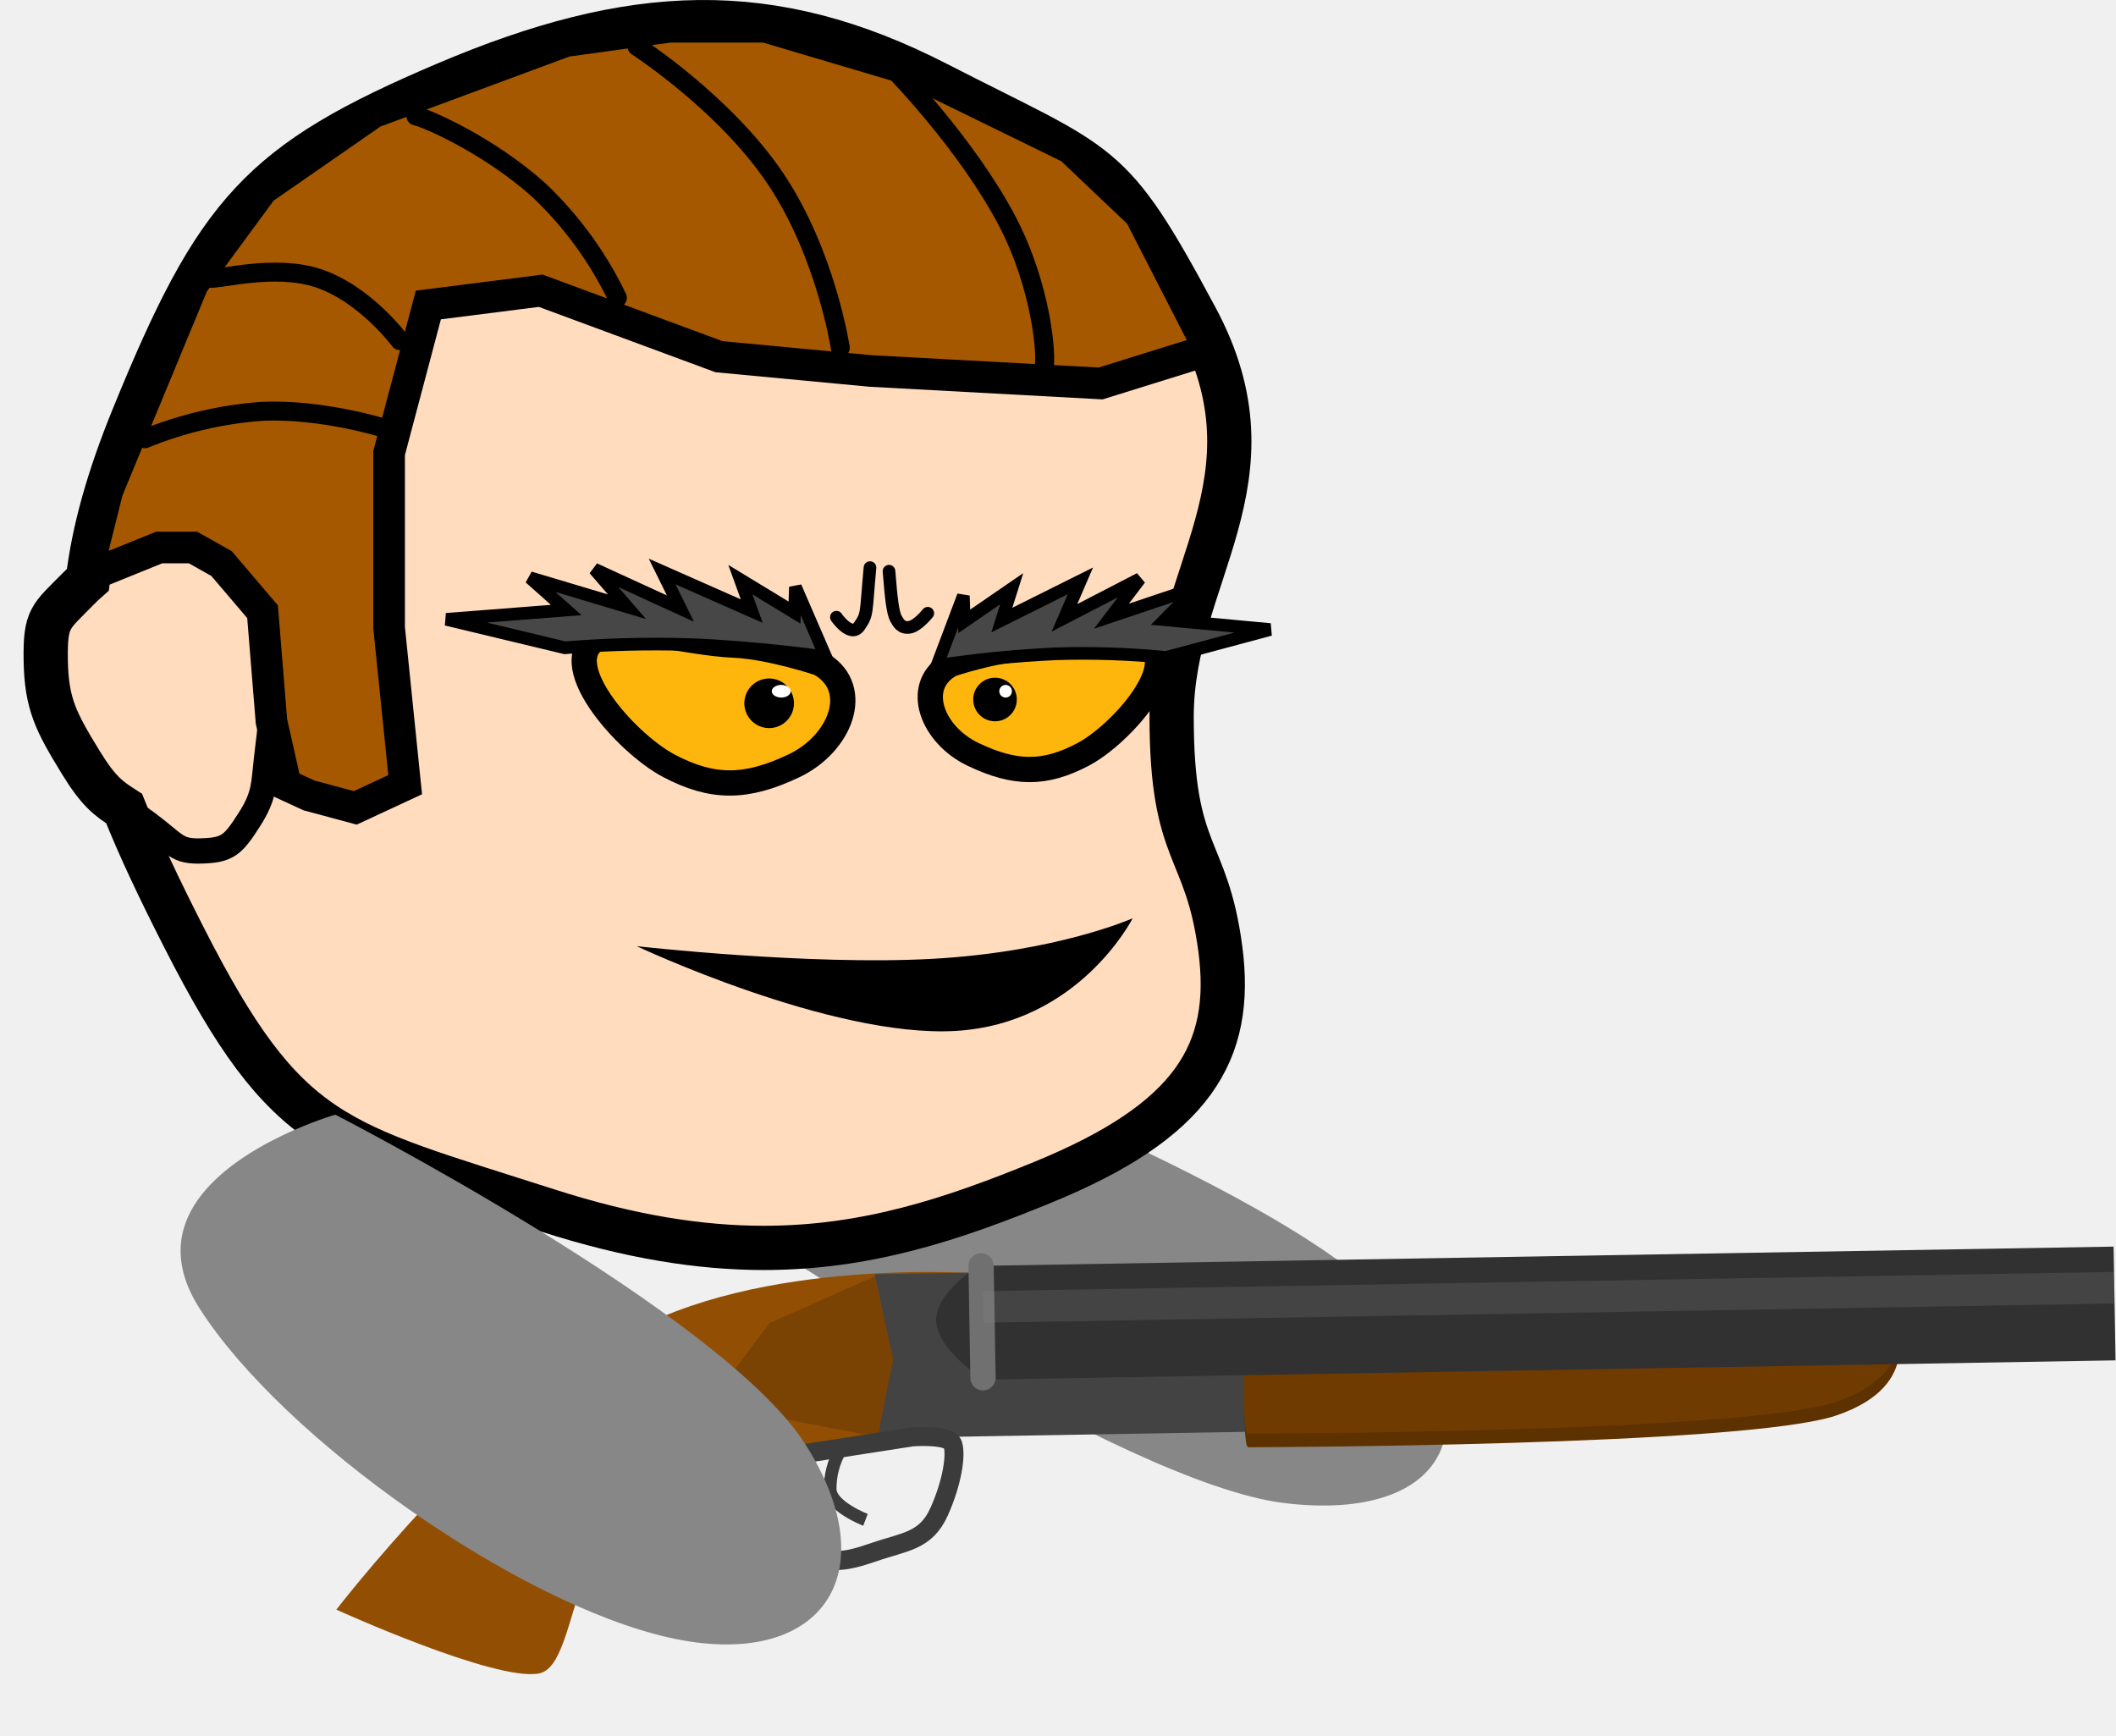
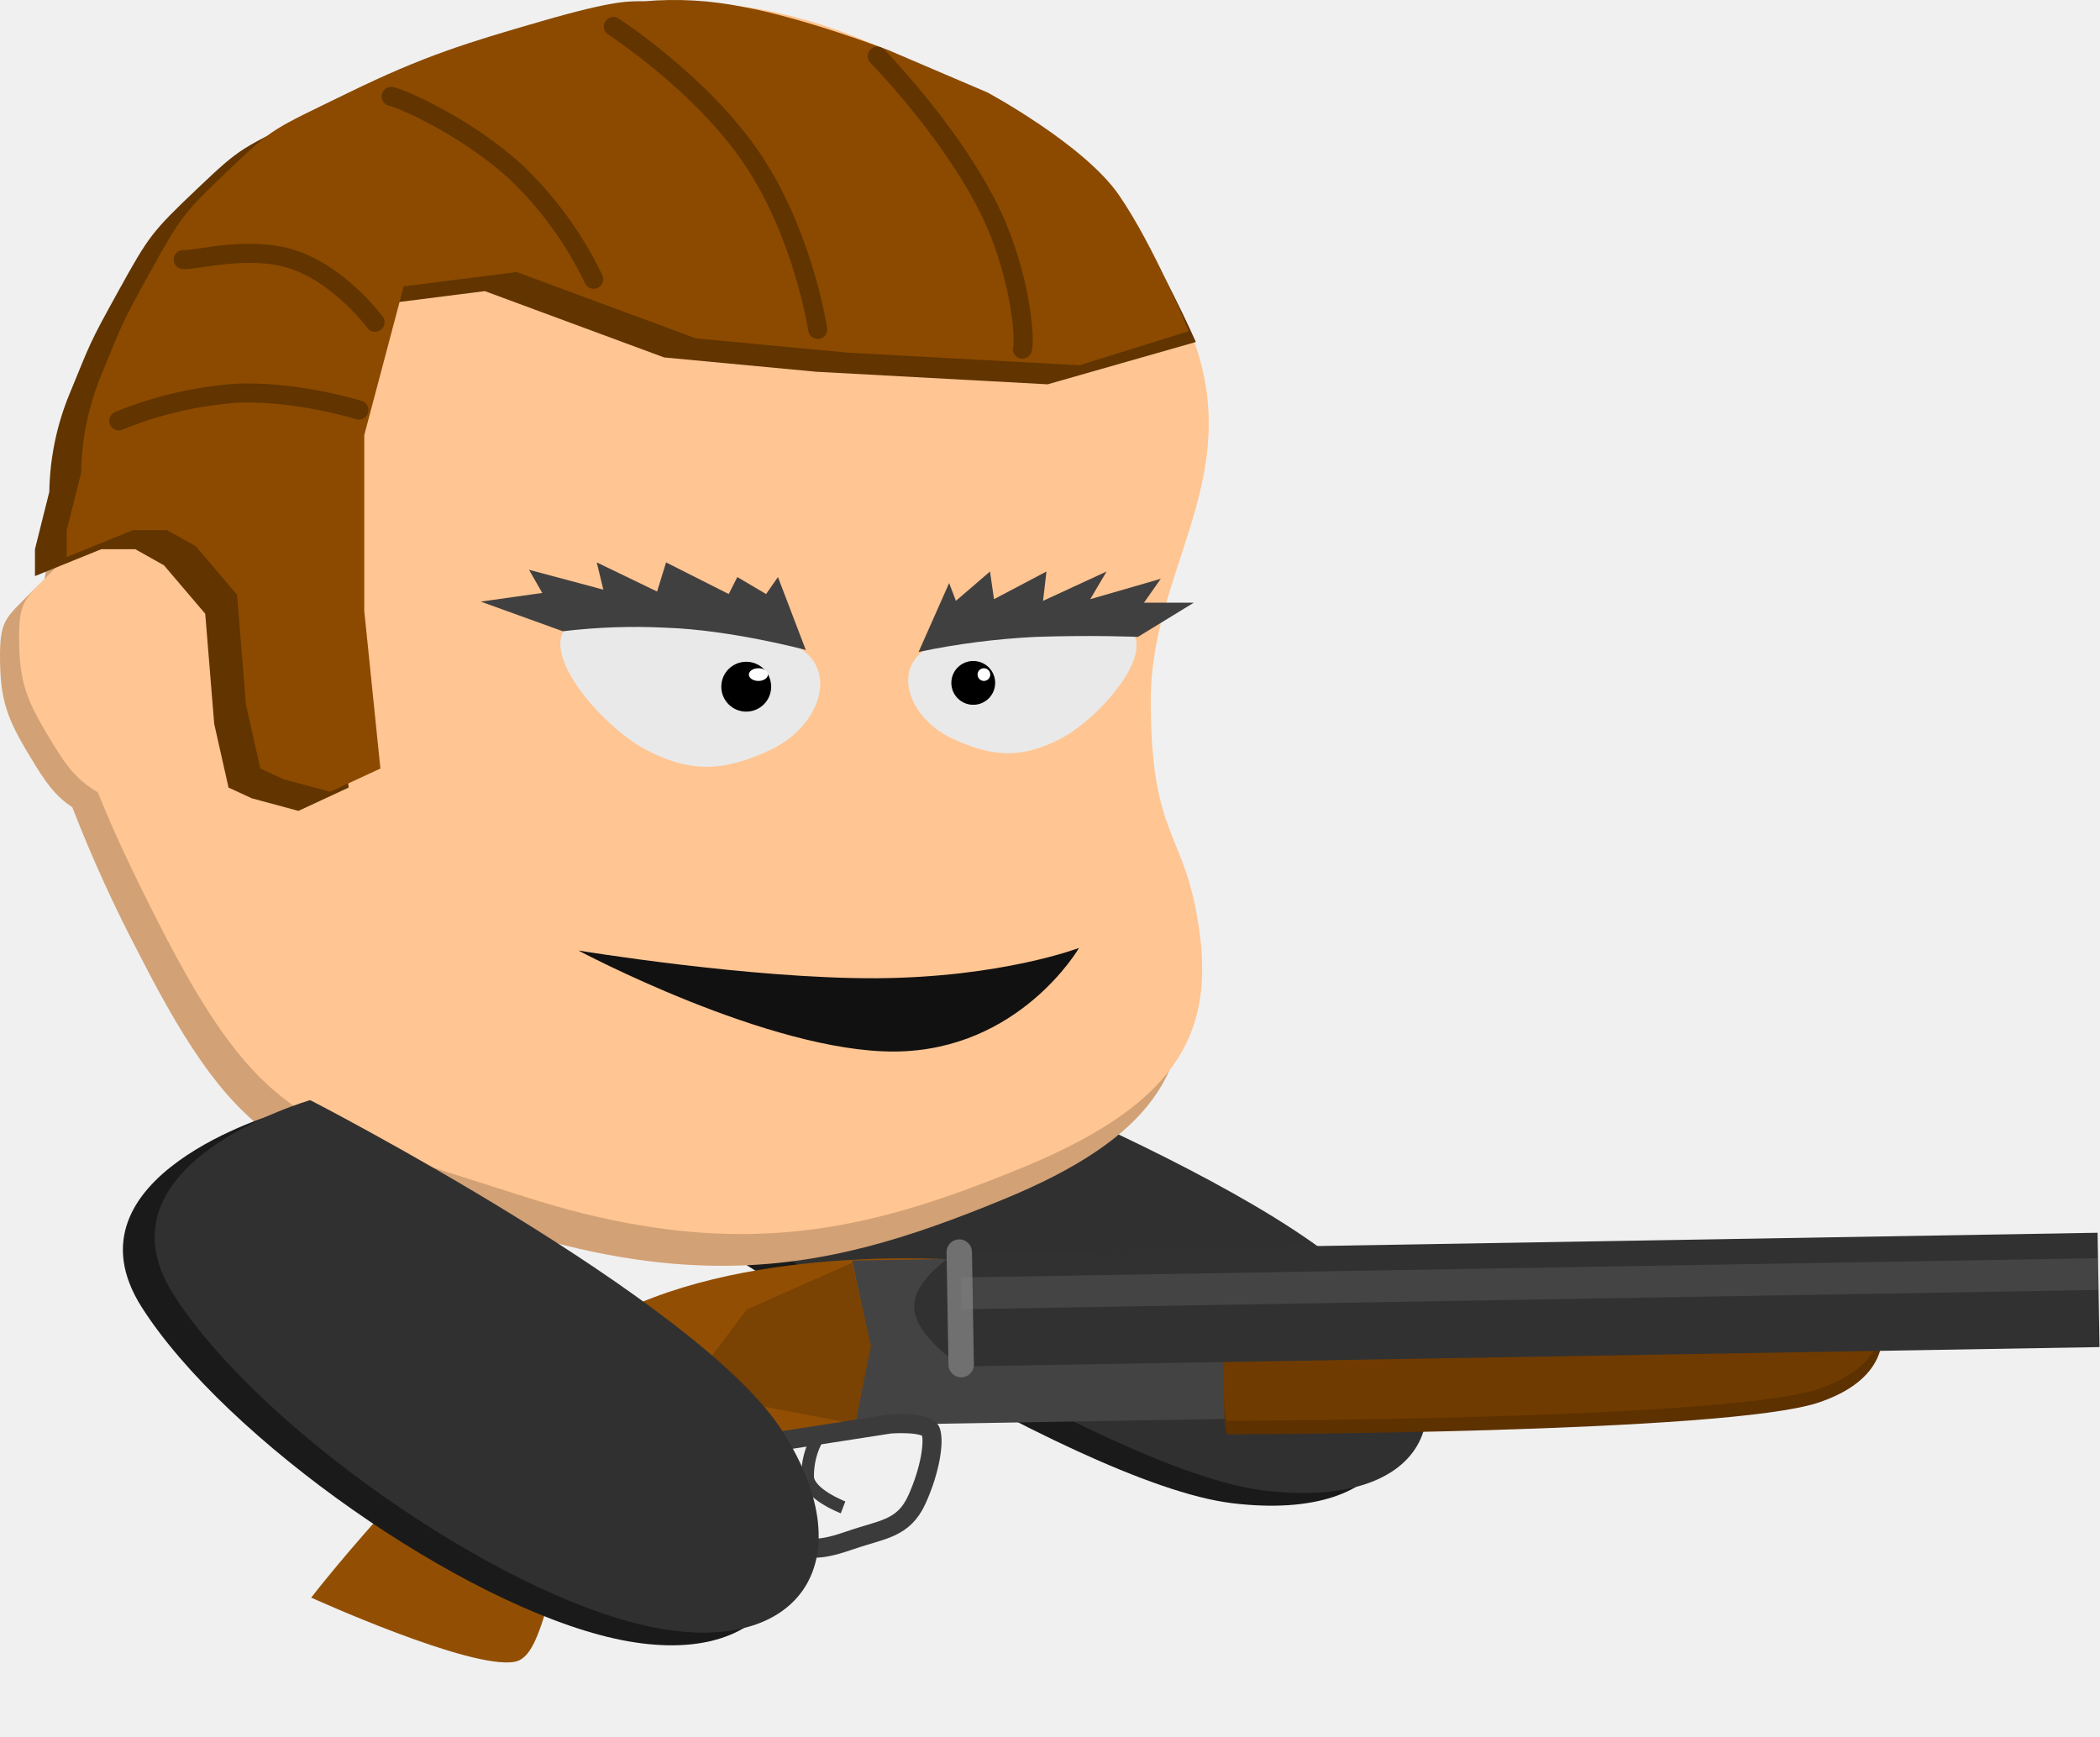
- <svg xmlns="http://www.w3.org/2000/svg" width="334.823" height="274.599" viewBox="0 0 334.823 274.599">
-   <g transform="translate(-296.879 -654.625)">
-     <g transform="translate(413.983 846.549) rotate(-63)" fill="#878787">
-       <path d="M 16.049 112.862 C 14.812 112.862 13.559 112.572 12.326 111.998 C 10.989 111.377 9.667 110.422 8.397 109.16 C 5.551 106.333 2.996 101.968 1.008 96.537 C -2.505 86.94 -3.601 67.319 -2.162 39.794 C -1.308 23.47 0.218 8.804 0.865 3 L 31.233 3 C 31.881 8.81 33.409 23.498 34.262 39.828 C 35.699 67.335 34.602 86.944 31.091 96.537 C 29.102 101.968 26.547 106.333 23.701 109.16 C 22.432 110.422 21.11 111.377 19.772 111.998 C 18.54 112.572 17.287 112.862 16.049 112.862 Z" stroke="none" />
-       <path d="M 3.542 6 C 1.035 29.155 -2.555 78.077 3.825 95.505 C 7.7 106.091 12.68 109.862 16.049 109.862 C 19.418 109.862 24.399 106.091 28.274 95.505 C 34.65 78.087 31.062 29.159 28.556 6 L 3.542 6 M -1.809 -7.62939453125e-06 L 33.908 -7.62939453125e-06 C 33.908 -7.62939453125e-06 42.837 73.176 33.908 97.568 C 29.443 109.764 22.746 115.862 16.049 115.862 C 9.352 115.862 2.655 109.764 -1.809 97.568 C -10.738 73.176 -1.809 -7.62939453125e-06 -1.809 -7.62939453125e-06 Z" stroke="none" />
-     </g>
-     <path d="M79.487,188.047c-33.848-10.88-41.271-11.153-57.591-43.188-3.8-7.465-6.994-14.147-9.483-20.417-2.442-1.574-4.019-2.659-6.859-7.3-3.923-6.408-5.424-9.25-5.543-16.1s.758-6.9,5.064-11.294c.558-.569,1.089-1.074,1.6-1.524.918-7.744,3.241-16.038,7.151-25.634C27.124,29.954,34,22.243,63.347,9.771s51.355-13.572,77.766,0,27.145,11.371,40.919,37.049-3.87,40.73-3.87,63.094,5.5,20.175,7.7,36.682-4.438,27.276-28.011,36.947c-14.52,5.957-28.048,10.412-44.2,10.413C103.578,193.956,92.486,192.225,79.487,188.047Z" transform="translate(304.108 658.125)" fill="#ffdcbe" stroke="#000" stroke-width="7" />
-     <path d="M1.408,28.319c-1.622-7.336-2.116-10.512,0-17.026S4.371,5.015,9.873,2.264,18.056-.135,23.417.288s4.867.494,7.9,3.668,3.6,3.95,4.233,9.029-.282,5.643-1.693,11.287-1.34,6-3.95,11.287-2.681,6.843-6.49,9.876-4.867,3.457-8.747,2.257S11.214,45.482,7.9,40.639,3.031,35.656,1.408,28.319Z" transform="translate(299.412 748.951) rotate(-19)" fill="none" stroke="#000" stroke-width="4" />
-     <path d="M2734.592,407.337c-7.612,3.619,4.042,16.781,10.92,20.4s12.167,3.619,19.779,0c7.376-3.506,10.654-12.081,4.515-15.95-.116-.074-.533-.3-.533-.3s-7.67-2.586-13.409-2.844C2747.917,408.282,2739.044,405.22,2734.592,407.337Z" transform="translate(-2342.784 348.064)" fill="#ffb60c" stroke="#000" stroke-width="4" />
-     <path d="M2765.875,407.247c6.688,3.18-3.552,14.746-9.6,17.926s-10.692,3.18-17.38,0c-6.481-3.081-9.362-10.616-3.967-14.015.1-.065.469-.267.469-.267s6.74-2.273,11.783-2.5C2754.166,408.078,2761.962,405.387,2765.875,407.247Z" transform="translate(-2288.022 348.828)" fill="#ffb60c" stroke="#000" stroke-width="4" />
-     <path d="M60.2,12.6,55.023,1.709V5.767l-1.774-1L46.276.854l1.975,4.913L33.861,0l3.1,5.767L23.138,0,28.5,5.767,12.98,1.709l5.926,4.913L0,8.758,18.905,12.6a175.735,175.735,0,0,1,19.674-1.192C48.9,11.411,60.2,12.6,60.2,12.6Z" transform="translate(367.81 743.871) rotate(2)" fill="#474747" stroke="#000" stroke-width="2" />
-     <path d="M52.9,0,48.351,10.881V6.827l-1.559,1-6.128,3.9L42.4,6.827,29.754,12.588l2.727-5.761-12.15,5.761,4.711-5.761L11.406,10.881l5.207-4.907L0,3.84,16.613,0A136.159,136.159,0,0,0,33.9,1.19,186.012,186.012,0,0,0,52.9,0Z" transform="matrix(-0.999, 0.035, -0.035, -0.999, 498, 758.072)" fill="#474747" stroke="#000" stroke-width="2" />
+ <svg xmlns="http://www.w3.org/2000/svg" width="330.594" height="273.428" viewBox="0 0 330.594 273.428">
+   <g transform="translate(-301.108 -657.796)">
+     <path d="M-1.809,0H33.908s8.929,73.176,0,97.568-26.788,24.392-35.717,0S-1.809,0-1.809,0Z" transform="translate(408.983 848.549) rotate(-63)" fill="#1a1a1a" />
+     <path d="M-1.809,0H33.908s8.929,73.176,0,97.568-26.788,24.392-35.717,0S-1.809,0-1.809,0Z" transform="translate(413.983 846.549) rotate(-63)" fill="#303030" />
+     <path d="M79.487,190.047c-33.848-10.88-41.271-11.153-57.591-43.187a222.838,222.838,0,0,1-10.512-23.092c-1.9-1.294-3.408-2.666-5.83-6.623-3.923-6.409-5.423-9.251-5.543-16.1s.757-6.9,5.063-11.294c.67-.684,1.3-1.274,1.907-1.789a103.119,103.119,0,0,1,6.845-23.37C27.123,31.955,34,24.243,63.347,11.771s51.356-13.573,77.767,0,27.144,11.372,40.919,37.049-3.87,40.73-3.87,63.093,5.5,20.175,7.7,36.682-4.437,27.276-28.01,36.947c-14.521,5.957-28.049,10.413-44.2,10.413C103.578,195.956,92.486,194.225,79.487,190.047Z" transform="translate(301.108 661.125)" fill="#d2a175" />
+     <path d="M79.487,188.047c-33.848-10.88-41.271-11.153-57.591-43.188-3.8-7.465-6.994-14.147-9.483-20.417-2.442-1.574-4.019-2.659-6.859-7.3-3.923-6.408-5.424-9.25-5.543-16.1s.758-6.9,5.064-11.294c.558-.569,1.089-1.074,1.6-1.524.918-7.744,3.241-16.038,7.151-25.634C27.124,29.954,34,22.243,63.347,9.771s51.355-13.572,77.766,0,27.145,11.371,40.919,37.049-3.87,40.73-3.87,63.094,5.5,20.175,7.7,36.682-4.438,27.276-28.011,36.947c-14.52,5.957-28.048,10.412-44.2,10.413C103.578,193.956,92.486,192.225,79.487,188.047Z" transform="translate(304.108 658.125)" fill="#ffc592" />
+     <path d="M2734.592,407.337c-7.612,3.619,4.042,16.781,10.92,20.4s12.167,3.619,19.779,0c7.376-3.506,10.654-12.081,4.515-15.95-.116-.074-.533-.3-.533-.3s-7.67-2.586-13.409-2.844C2747.917,408.282,2739.044,405.22,2734.592,407.337Z" transform="translate(-2342.784 348.064)" fill="#e9e9e9" />
+     <path d="M2765.875,407.247c6.688,3.18-3.552,14.746-9.6,17.926s-10.692,3.18-17.38,0c-6.481-3.081-9.362-10.616-3.967-14.015.1-.065.469-.267.469-.267s6.74-2.273,11.783-2.5C2754.166,408.078,2761.962,405.387,2765.875,407.247Z" transform="translate(-2288.022 348.828)" fill="#e9e9e9" />
+     <path d="M60.679,14.142,55.9,2.826,54.131,5.562,49.508,3.05,48.251,5.767,38.22,1.136,36.964,5.767,27.311,1.517,28.5,5.767,16.693,3.047l2.213,3.574-9.632,1.7L22.36,12.535a95.81,95.81,0,0,1,16.22-1.124C48.9,11.411,60.679,14.142,60.679,14.142Z" transform="translate(367.81 743.871) rotate(2)" fill="#414040" />
+     <path d="M52.351-.53,47.166,10.145,46.2,7.306l-5.534,4.428-.471-4.378-8.412,4.068.7-4.6L22.321,11.094l2.722-4.267L13.834,9.648l2.778-3.674L8.77,5.7,17.751.626s7.078.564,16.149.564A117.937,117.937,0,0,0,52.351-.53Z" transform="matrix(-0.999, 0.035, -0.035, -0.999, 498, 758.072)" fill="#414040" />
    <g transform="translate(414.658 761.981)">
      <path d="M 3.926 5.352 C 3.14 5.352 2.5 4.713 2.5 3.926 C 2.5 3.14 3.14 2.5 3.926 2.5 C 4.713 2.5 5.352 3.14 5.352 3.926 C 5.352 4.713 4.713 5.352 3.926 5.352 Z" stroke="none" />
      <path d="M 3.926 -4.291534423828125e-06 C 6.095 -4.291534423828125e-06 7.852 1.758 7.852 3.926 C 7.852 6.095 6.095 7.852 3.926 7.852 C 1.758 7.852 -4.76837158203125e-06 6.095 -4.76837158203125e-06 3.926 C -4.76837158203125e-06 1.758 1.758 -4.291534423828125e-06 3.926 -4.291534423828125e-06 Z" stroke="none" />
    </g>
    <g transform="translate(450.873 761.857)">
      <path d="M 3.45 4.4 C 2.926 4.4 2.5 3.974 2.5 3.45 C 2.5 2.926 2.926 2.5 3.45 2.5 C 3.974 2.5 4.4 2.926 4.4 3.45 C 4.4 3.974 3.974 4.4 3.45 4.4 Z" stroke="none" />
      <path d="M 3.45 1.9073486328125e-06 C 5.356 1.9073486328125e-06 6.9 1.545 6.9 3.45 C 6.9 5.356 5.356 6.9 3.45 6.9 C 1.545 6.9 2.384185791015625e-06 5.356 2.384185791015625e-06 3.45 C 2.384185791015625e-06 1.545 1.545 1.9073486328125e-06 3.45 1.9073486328125e-06 Z" stroke="none" />
    </g>
-     <path d="M3.1,0c1.272,7.4,1.547,7.135.773,9.373S0,8.953,0,8.953" transform="matrix(0.966, 0.259, -0.259, 0.966, 431.546, 743.635)" fill="none" stroke="#000" stroke-linecap="round" stroke-width="2" />
-     <path d="M.955,0C.112,4.526-.125,6.4.058,7.437.286,8.355.525,9.27,1.8,9.413s3.358-1.4,3.358-1.4" transform="matrix(0.966, -0.259, 0.259, 0.966, 436.627, 745.255)" fill="none" stroke="#000" stroke-linecap="round" stroke-width="2" />
-     <path d="M46.076,24.408C65.44,27.748,77.455,13.36,77.455,13.36S64.632,15.838,45.269,12.5,0,0,0,0,26.712,21.068,46.076,24.408Z" transform="translate(397.626 804.337) rotate(-13)" />
+     <path d="M46.2,24.306c19.414,3.326,31.46-11,31.46-11S64.8,15.772,45.386,12.446,0,0,0,0,26.781,20.98,46.2,24.306Z" transform="matrix(0.985, -0.174, 0.174, 0.985, 392.164, 807.443)" fill="#111" />
    <ellipse cx="1.5" cy="1" rx="1.5" ry="1" transform="translate(419 763)" fill="#fff" />
    <circle cx="1" cy="1" r="1" transform="translate(455 763)" fill="#fff" />
-     <path d="M2519.028,286.471l2.257,10.032,3.668,1.693,7.336,1.975,7.9-3.668-2.54-24.831V244.019l6.208-23.42,17.777-2.257,28.217,10.44,23.984,2.257,36.4,1.975,17.212-5.361-11-21.445-11-10.44-25.4-12.416-22.856-6.772h-15.237l-16.366,2.257-30.474,11.287-17.495,12.133-11,14.955-8.183,19.752-5.361,12.98-2.258,9.029v4.233l10.44-4.233h5.361l4.515,2.54,6.49,7.619Z" transform="translate(-2179.198 482.286)" fill="#a55800" stroke="#000" stroke-width="5" />
-     <path d="M2934.71,246.778c.5-1.446-.283-12.645-5.845-23.225-6.347-12.072-17.625-23.616-17.625-23.616" transform="translate(-2472.65 465.983)" fill="none" stroke="#000" stroke-linecap="round" stroke-width="3" />
-     <path d="M2775.756,186.858s13.818,8.916,21.861,20.837,10.31,26.85,10.31,26.85" transform="translate(-2378.084 475.113)" fill="none" stroke="#000" stroke-linecap="round" stroke-width="3" />
-     <path d="M2659.917,223.295c1.521.277,11.542,4.591,19.513,11.786a57.838,57.838,0,0,1,12.372,17" transform="translate(-2297.231 449.68)" fill="none" stroke="#000" stroke-linecap="round" stroke-width="3" />
-     <path d="M2551.54,306.069c1.484.27,10.37-2.316,17.3,0,7.435,2.485,12.893,9.876,12.893,9.876" transform="translate(-2221.585 392.584)" fill="none" stroke="#000" stroke-linecap="round" stroke-width="3" />
-     <path d="M2517.906,382.276a60.66,60.66,0,0,1,18.558-4.341c9.453-.423,19.253,2.648,19.253,2.648" transform="translate(-2198.109 341.772)" fill="none" stroke="#000" stroke-linecap="round" stroke-width="3" />
+     <path d="M2519.028,286.471l2.257,10.032,3.668,1.693,7.336,1.975,7.9-3.668-2.54-24.831V244.019l6.208-23.42,17.777-2.257,28.217,10.44,23.984,2.257,36.4,1.975,23.332-6.661s-5.763-13-11.265-20.97-26.552-15.318-26.552-15.318l-15.707-6.713s-13.333-5.079-22.856-6.772a54.286,54.286,0,0,0-15.394-.871c-2.366,0-4.5-.258-16.209,3.129s-18.482,5.432-30.474,11.287-11.657,5.35-18.782,12.122-7.594,7.418-12.391,16.095-4.274,7.94-7.66,16.123a42.227,42.227,0,0,0-3.21,15.48l-2.258,9.029v4.233l10.44-4.233h5.361l4.515,2.54,6.49,7.619Z" transform="translate(-2184.198 485.286)" fill="#613400" />
+     <path d="M2519.028,286.471l2.257,10.032,3.668,1.693,7.336,1.975,7.9-3.668-2.54-24.831V244.019l6.208-23.42,17.777-2.257,28.217,10.44,23.984,2.257,36.4,1.975,17.212-5.361s-5.5-13.474-11-21.445-20.693-16.143-20.693-16.143l-15.707-6.713s-13.333-5.079-22.856-6.772a54.286,54.286,0,0,0-15.394-.871c-2.366,0-4.5-.258-16.209,3.129s-18.482,5.432-30.474,11.287-11.657,5.35-18.782,12.122-7.594,7.418-12.391,16.095-4.274,7.94-7.66,16.123a42.227,42.227,0,0,0-3.21,15.48l-2.258,9.029v4.233l10.44-4.233h5.361l4.515,2.54,6.49,7.619Z" transform="translate(-2179.198 482.286)" fill="#8b4a00" />
+     <path d="M2934.71,246.778c.5-1.446-.283-12.645-5.845-23.225-6.347-12.072-17-22.9-17-22.9" transform="translate(-2472.65 465.983)" fill="none" stroke="#613400" stroke-linecap="round" stroke-width="3" />
+     <path d="M2775.756,186.858s13.818,8.916,21.861,20.837,10.31,26.85,10.31,26.85" transform="translate(-2378.084 475.113)" fill="none" stroke="#613400" stroke-linecap="round" stroke-width="3" />
+     <path d="M2659.917,223.295c1.521.277,11.542,4.591,19.513,11.786a57.838,57.838,0,0,1,12.372,17" transform="translate(-2297.231 449.68)" fill="none" stroke="#613400" stroke-linecap="round" stroke-width="3" />
+     <path d="M2551.54,306.069c1.484.27,10.37-2.316,17.3,0,7.435,2.485,12.893,9.876,12.893,9.876" transform="translate(-2221.585 392.584)" fill="none" stroke="#613400" stroke-linecap="round" stroke-width="3" />
+     <path d="M2517.906,382.276a60.66,60.66,0,0,1,18.558-4.341c9.453-.423,19.253,2.648,19.253,2.648" transform="translate(-2198.109 341.772)" fill="none" stroke="#613400" stroke-linecap="round" stroke-width="3" />
    <g transform="matrix(1, -0.017, 0.017, 1, -1407.719, 60.302)">
      <path d="M1074.879-1640.653s23.763-29.74,45.791-42.3,57.392-9.1,57.392-9.1l1.546,23.96s-30.34,4.075-49.276,7.166-16.617,29.712-23.574,30.916S1074.879-1640.653,1074.879-1640.653Z" transform="translate(668 2519.298)" fill="#924f03" />
      <path d="M1267.492-1715.055H1301.5v13.462h49.466v12.459h-83.474l2.647-12.459" transform="translate(561.428 2542.097)" fill="#434343" />
      <path d="M1229.533-1608.712s-1.159,18.546,0,18.546,78.619,1.186,93.111-3.45,9.3-15.1,9.3-15.1Z" transform="translate(658.039 2445.58)" fill="#5d3100" />
      <path d="M1229.533-1608.712s-1.159,18.546,0,18.546,78.619,1.186,93.111-3.45,9.3-15.1,9.3-15.1Z" transform="translate(658.039 2443.438)" fill="#703b00" />
      <rect width="179" height="18" transform="translate(1846 826)" fill="#313131" />
      <path d="M1198.368-1679.842s-6.906-4.642-6.906-9.17,6.906-8.509,6.906-8.509v17.678" transform="translate(647.084 2523.52)" fill="#313131" />
      <path d="M1201-1698v17.71" transform="translate(644.798 2524)" fill="none" stroke="#707070" stroke-linecap="round" stroke-width="4" />
      <rect width="179" height="5" transform="translate(1846 830)" fill="rgba(136,136,136,0.22)" />
      <path d="M1149.128-1695.406l-16.72,7.083-6.775,8.684,8.684,6.528,14.811,3.079,2.741-12.194Z" transform="translate(679.791 2522.795)" fill="#7a4203" />
      <path d="M1143-1645.5a10.181,10.181,0,0,0-4.449,4.653,10.282,10.282,0,0,0-.745,6.552,9.231,9.231,0,0,0,5.578,4.96c4.008,1.137,5.625,1.169,10.456-.412s8.205-1.554,10.389-6.173,2.89-9,2.369-10.659-6.4-1.289-6.4-1.289L1143-1645.5" transform="translate(674.246 2500.739)" fill="none" stroke="#3b3b3b" stroke-width="3" />
      <path d="M1129.39-1631.173a11.712,11.712,0,0,1-.853-1.658c-.721-1.662-2.16-4.658-4.974-6.159-4.264-2.274-5.306-1.9-5.306-1.9-.474-.237,15.871-2.511,15.871-2.511" transform="translate(683.22 2498.647)" fill="none" stroke="#3b3b3b" stroke-width="3" />
      <path d="M1157.013-1644.278a12.184,12.184,0,0,0-1.705,6.253c.159,2.69,5.5,4.832,5.5,4.832" transform="translate(666.019 2499.057)" fill="none" stroke="#3b3b3b" stroke-width="2" />
    </g>
-     <g transform="matrix(0.574, -0.819, 0.819, 0.574, 330.772, 859.942)" fill="#878787">
-       <path d="M 15.984 103.865 C 14.62 103.865 13.247 103.584 11.902 103.029 C 10.476 102.44 9.074 101.543 7.733 100.361 C 6.296 99.093 4.93 97.499 3.672 95.623 C 2.332 93.623 1.111 91.296 0.042 88.704 C -2.139 83.416 -3.845 76.732 -5.029 68.839 C -6.155 61.33 -6.75 52.902 -6.75 44.466 C -6.75 36.03 -6.155 27.602 -5.029 20.093 C -3.845 12.2 -2.139 5.516 0.042 0.229 C 1.275 -2.762 2.925 -4.955 4.945 -6.291 C 6.684 -7.441 8.708 -8 11.132 -8 C 15.132 -8 20.108 -6.406 25.522 -3.389 C 28.382 -1.796 30.681 -0.181 31.889 0.712 C 32.436 4.948 34.245 19.657 35.217 36.172 C 36.718 61.681 35.58 79.846 31.927 88.703 C 30.858 91.296 29.637 93.623 28.297 95.623 C 27.039 97.499 25.673 99.093 24.236 100.361 C 22.895 101.543 21.492 102.44 20.067 103.029 C 18.722 103.584 17.348 103.865 15.984 103.865 Z" stroke="none" />
-       <path d="M 11.132 -5 C 8.319 -5 5.131 -4.243 2.815 1.372 C -5.988 22.718 -5.988 66.214 2.815 87.56 C 6.251 95.891 11.174 100.865 15.984 100.865 C 20.794 100.865 25.717 95.891 29.153 87.56 C 36.02 70.909 31.692 22.64 29.085 2.376 C 25.009 -0.493 17.298 -5 11.132 -5 M 11.132 -11 C 22.223 -11 34.7 -0.915 34.7 -0.915 C 34.7 -0.915 44.058 67.157 34.7 89.847 C 30.021 101.193 23.003 106.865 15.984 106.865 C 8.966 106.865 1.947 101.193 -2.732 89.847 C -12.089 67.157 -12.089 21.775 -2.732 -0.915 C 0.388 -8.478 5.587 -11 11.132 -11 Z" stroke="none" />
-     </g>
+     <path d="M-2.732-.915c9.358-22.691,37.432,0,37.432,0s9.358,68.072,0,90.763-28.074,22.691-37.432,0S-12.089,21.775-2.732-.915Z" transform="matrix(0.574, -0.819, 0.819, 0.574, 325.772, 861.942)" fill="#1a1a1a" />
+     <path d="M-2.732-.915c9.358-22.691,37.432,0,37.432,0s9.358,68.072,0,90.763-28.074,22.691-37.432,0S-12.089,21.775-2.732-.915Z" transform="matrix(0.574, -0.819, 0.819, 0.574, 330.772, 859.942)" fill="#303030" />
  </g>
</svg>
